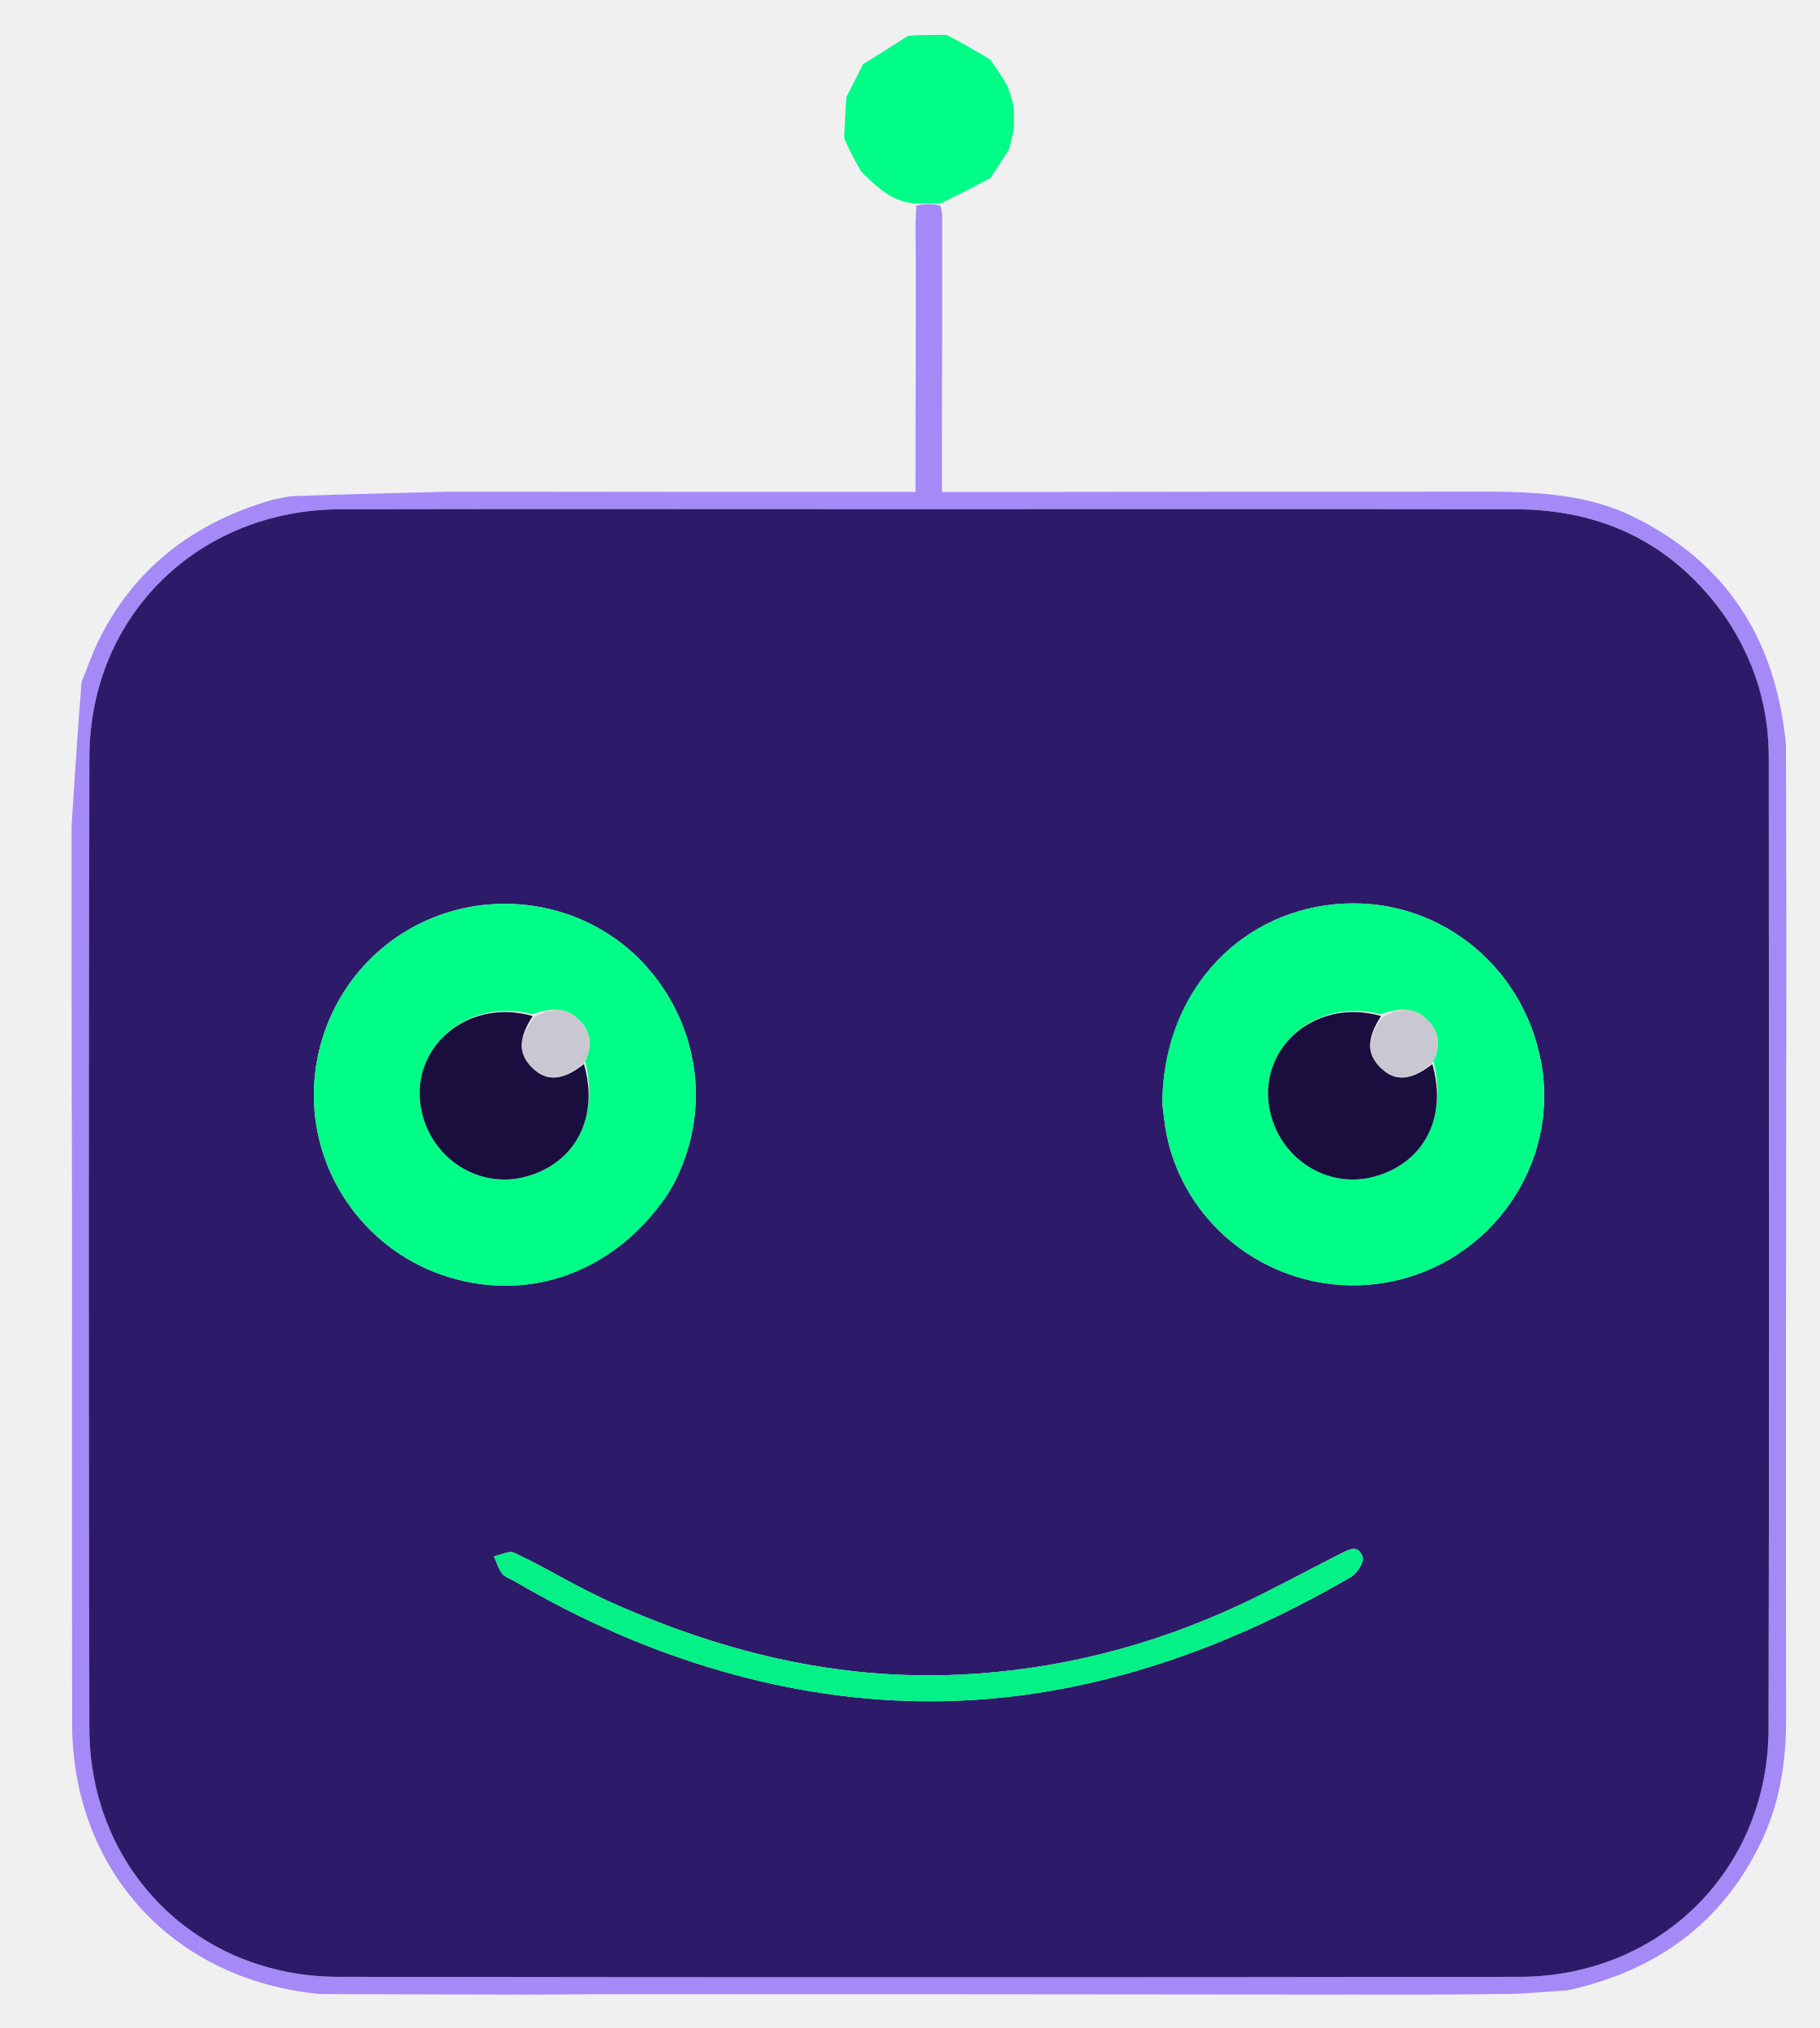
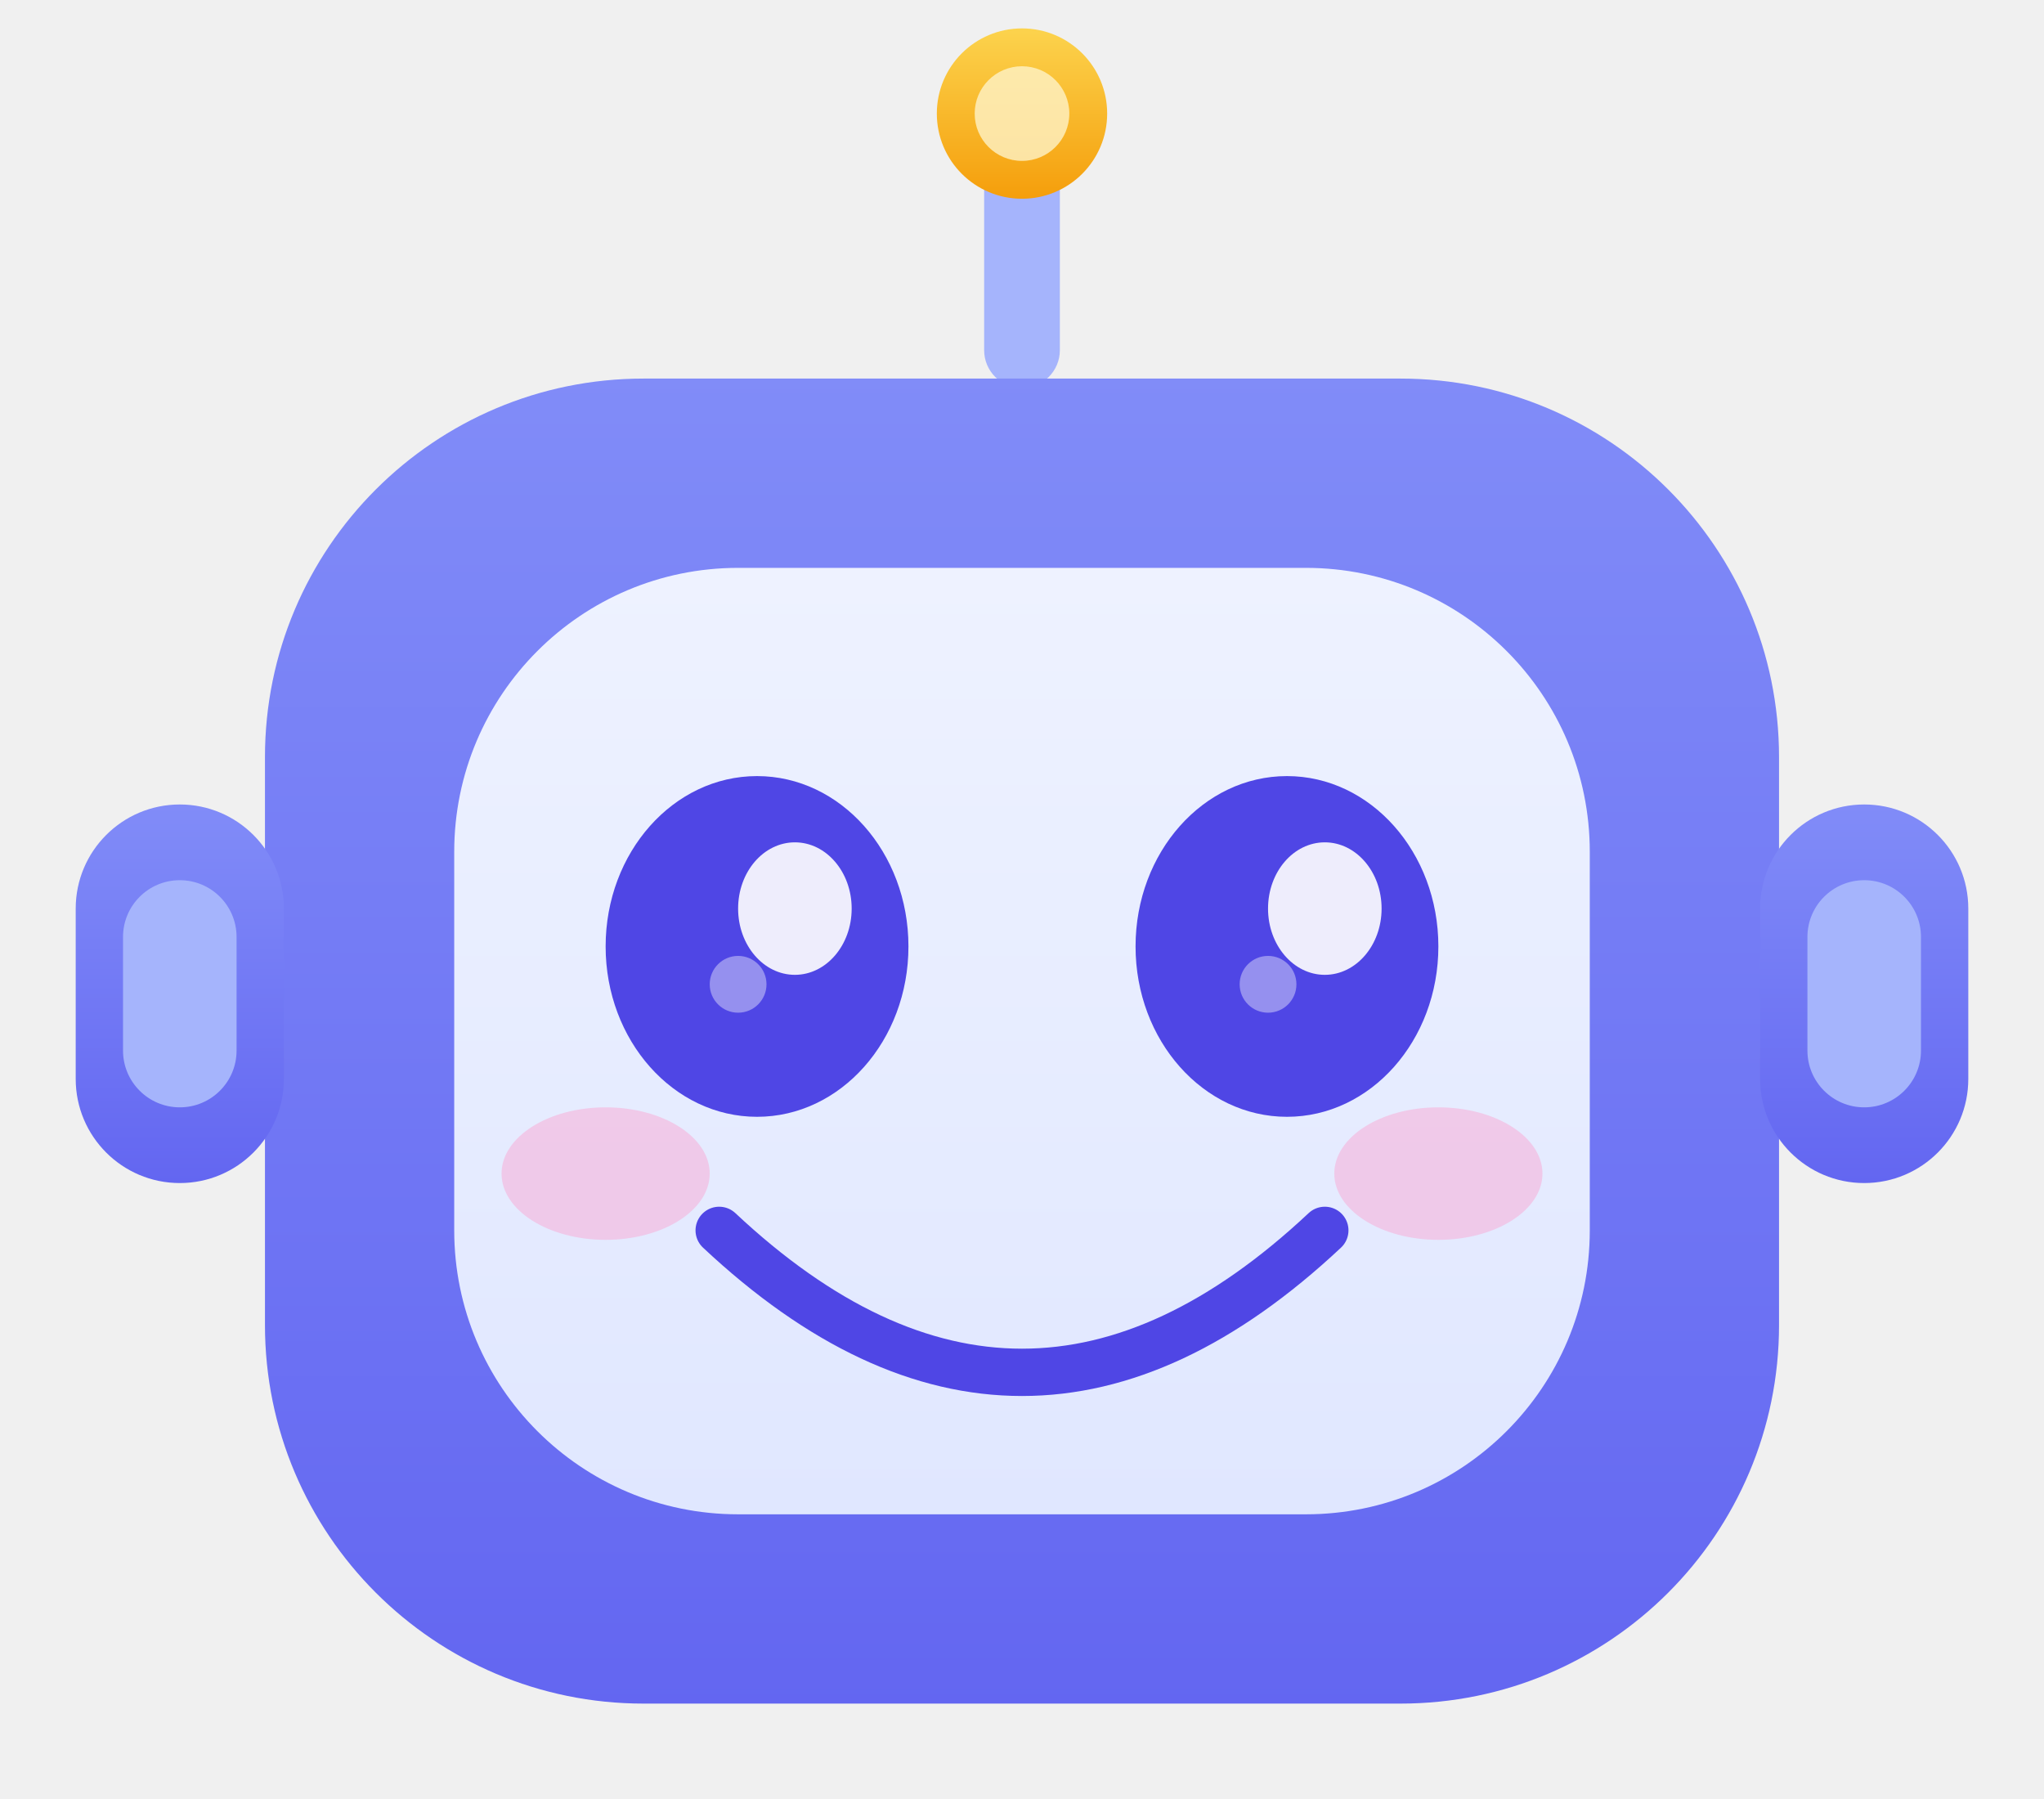
- <svg xmlns="http://www.w3.org/2000/svg" version="1.1" width="100%" viewBox="282 163 429 478" xml:space="preserve">
-   <path fill="#00FD88" opacity="1" stroke="none" d=" M505.166,171.215     C508.75,173.08 511.917,174.955 515.377,176.975     C516.849,178.963 518.029,180.805 519.491,183.243     C520.206,185.225 520.638,186.612 521.022,188.414     C521.027,190.22 521.08,191.61 521.018,193.354     C520.615,195.139 520.327,196.57 519.819,198.26     C518.301,200.631 517.003,202.743 515.408,205     C511.405,207.12 507.699,209.094 503.567,211.019     C501.43,211.003 499.719,211.036 497.633,210.964     C492.042,210.428 488.612,207.022 484.972,203.36     C483.468,200.742 482.179,198.371 481.006,195.561     C481.194,192.121 481.267,189.119 481.539,185.841     C482.974,183.091 484.208,180.617 485.443,178.144     C488.905,175.98 492.368,173.816 496.124,171.429     C499.194,171.212 501.972,171.218 505.166,171.215 z" />
-   <path fill="#A489F7" opacity="1" stroke="none" d=" M497.825,215.994     C497.88,214.626 497.935,213.258 497.999,211.479     C499.719,211.036 501.43,211.003 503.577,211.386     C504.066,212.534 504.12,213.265 504.113,214.446     C504.092,217.93 504.133,220.963 504.113,224.461     C504.093,230.28 504.134,235.635 504.113,241.456     C504.05,254.151 504.05,266.38 504.05,278.963     C510.478,278.963 516.113,278.968 521.748,278.962     C559.168,278.918 596.587,278.871 634.466,278.881     C645.909,279.052 656.82,279.798 666.892,284.721     C689.073,295.563 700.621,313.712 703.025,338.464     C703.046,353.951 703.11,368.971 703.111,384.457     C703.037,446.145 702.995,507.367 703.049,568.59     C703.057,578.732 701.421,588.485 696.96,597.605     C687.711,616.514 672.31,627.538 651.592,632.113     C646.716,632.401 642.263,632.905 637.805,632.966     C625.541,633.135 613.275,633.119 600.544,633.117     C541.701,633.042 483.325,633.022 424.948,633.019     C418.963,633.019 412.979,633.121 406.528,633.124     C390.04,633.07 374.017,633.068 357.569,633.001     C322.858,629.807 299.058,603.809 299.002,569.25     C298.936,528.639 298.999,488.027 298.976,447.416     C298.966,430.941 298.878,414.467 298.88,397.527     C298.898,384.04 298.861,371.018 298.881,357.53     C299.631,346.043 300.325,335.022 301.234,323.705     C302.596,320.491 303.566,317.49 304.917,314.67     C313.364,297.037 327.48,286.209 346.389,280.741     C348.247,280.469 349.701,279.98 351.171,279.93     C363.443,279.515 375.719,279.182 388.458,278.887     C425.107,278.95 461.29,278.95 497.824,278.95     C497.824,268.861 497.824,259.425 497.88,249.524     C497.899,242.704 497.862,236.349 497.883,229.532     C497.903,224.712 497.864,220.353 497.825,215.994 M688.515,308.05     C676.436,290.946 659.638,283.062 638.993,283.032     C590.437,282.963 541.881,283.01 493.325,283.01     C449.665,283.01 406.005,282.937 362.344,283.034     C328.766,283.108 303.163,308.115 303.075,341.464     C302.873,417.785 302.892,494.108 303.066,570.43     C303.142,603.6 328.515,628.889 361.738,628.94     C454.557,629.083 547.377,629.075 640.197,628.944     C673.406,628.897 698.843,603.654 698.927,570.495     C699.121,494.173 699,417.851 698.977,341.529     C698.973,329.57 695.59,318.6 688.515,308.05 z" />
-   <path fill="#2D1B69" opacity="1" stroke="none" d=" M688.708,308.359     C695.59,318.6 698.973,329.57 698.977,341.529     C699,417.851 699.121,494.173 698.927,570.495     C698.843,603.654 673.406,628.897 640.197,628.944     C547.377,629.075 454.557,629.083 361.738,628.94     C328.515,628.889 303.142,603.6 303.066,570.43     C302.892,494.108 302.873,417.785 303.075,341.464     C303.163,308.115 328.766,283.108 362.344,283.034     C406.005,282.937 449.665,283.01 493.325,283.01     C541.881,283.01 590.437,282.963 638.993,283.032     C659.638,283.062 676.436,290.946 688.708,308.359 M556.028,423.332     C556.341,425.636 556.533,427.965 556.985,430.241     C561.727,454.085 585.231,469.728 609.397,465.161     C633.535,460.6 649.702,437.324 645.318,413.446     C641.003,389.946 620.131,373.911 596.75,376.133     C573.174,378.373 556.103,397.756 556.028,423.332 M439.232,444.712     C439.742,443.854 440.29,443.017 440.756,442.135     C449.623,425.351 447.169,405.299 434.501,390.936     C422.308,377.113 402.248,372.314 384.742,379.033     C367.357,385.705 355.905,402.568 355.998,421.356     C356.094,440.905 369.035,458.275 387.774,464.007     C407.153,469.936 426.815,462.75 439.232,444.712 M423.941,539.714     C422.02,538.749 420.082,537.815 418.181,536.811     C413.196,534.178 408.307,531.34 403.192,528.99     C401.991,528.439 400.05,529.498 398.449,529.816     C399.069,531.193 399.484,532.726 400.376,533.893     C401.027,534.744 402.309,535.111 403.308,535.697     C418.847,544.821 435.236,552.065 452.548,557.004     C478.173,564.313 504.188,566.083 530.528,561.388     C555.511,556.936 578.569,547.395 600.409,534.743     C601.866,533.898 603.636,531.185 603.245,530.015     C602.124,526.666 599.515,528.468 597.504,529.48     C589.645,533.432 581.941,537.71 573.966,541.408     C553.131,551.07 531.185,556.639 508.243,557.715     C478.884,559.091 451.175,552.211 423.941,539.714 z" />
-   <path fill="#00FD88" opacity="1" stroke="none" d=" M556.015,422.865     C556.103,397.756 573.174,378.373 596.75,376.133     C620.131,373.911 641.003,389.946 645.318,413.446     C649.702,437.324 633.535,460.6 609.397,465.161     C585.231,469.728 561.727,454.085 556.985,430.241     C556.533,427.965 556.341,425.636 556.015,422.865 M607.388,402.056     C591.822,397.954 577.897,410.499 581.498,425.38     C584.176,436.446 595.132,443.192 605.835,440.365     C617.64,437.248 623.32,426.333 619.906,413.067     C621.637,409.596 621.368,406.359 618.63,403.521     C615.507,400.283 611.923,400.556 607.388,402.056 z" />
-   <path fill="#00FD88" opacity="1" stroke="none" d=" M439.047,445.024     C426.815,462.75 407.153,469.936 387.774,464.007     C369.035,458.275 356.094,440.905 355.998,421.356     C355.905,402.568 367.357,385.705 384.742,379.033     C402.248,372.314 422.308,377.113 434.501,390.936     C447.169,405.299 449.623,425.351 440.756,442.135     C440.29,443.017 439.742,443.854 439.047,445.024 M419.92,413.077     C421.646,409.602 421.362,406.362 418.631,403.524     C415.511,400.282 411.924,400.556 407.388,402.056     C391.822,397.954 377.897,410.499 381.498,425.38     C384.176,436.446 395.132,443.192 405.835,440.365     C417.64,437.248 423.32,426.333 419.92,413.077 z" />
-   <path fill="#03F186" opacity="1" stroke="none" d=" M424.291,539.864     C451.175,552.211 478.884,559.091 508.243,557.715     C531.185,556.639 553.131,551.07 573.966,541.408     C581.941,537.71 589.645,533.432 597.504,529.48     C599.515,528.468 602.124,526.666 603.245,530.015     C603.636,531.185 601.866,533.898 600.409,534.743     C578.569,547.395 555.511,556.936 530.528,561.388     C504.188,566.083 478.173,564.313 452.548,557.004     C435.236,552.065 418.847,544.821 403.308,535.697     C402.309,535.111 401.027,534.744 400.376,533.893     C399.484,532.726 399.069,531.193 398.449,529.816     C400.05,529.498 401.991,528.439 403.192,528.99     C408.307,531.34 413.196,534.178 418.181,536.811     C420.082,537.815 422.02,538.749 424.291,539.864 z" />
-   <path fill="#1A0E3F" opacity="1" stroke="none" d=" M619.659,413.801     C623.32,426.333 617.64,437.248 605.835,440.365     C595.132,443.192 584.176,436.446 581.498,425.38     C577.897,410.499 591.822,397.954 607.597,402.483     C604.203,407.678 604.1,411.362 607.478,414.662     C610.91,418.015 614.63,417.752 619.659,413.801 z" />
-   <path fill="#C9C8D2" opacity="1" stroke="none" d=" M619.782,413.434     C614.63,417.752 610.91,418.015 607.478,414.662     C604.1,411.362 604.203,407.678 608.003,402.625     C611.923,400.556 615.507,400.283 618.63,403.521     C621.368,406.359 621.637,409.596 619.782,413.434 z" />
-   <path fill="#1A0E3F" opacity="1" stroke="none" d=" M419.659,413.801     C423.32,426.333 417.64,437.248 405.835,440.365     C395.132,443.192 384.176,436.446 381.498,425.38     C377.897,410.499 391.822,397.954 407.597,402.483     C404.203,407.678 404.1,411.363 407.479,414.663     C410.911,418.015 414.656,417.75 419.659,413.801 z" />
-   <path fill="#C9C8D2" opacity="1" stroke="none" d=" M419.79,413.439     C414.656,417.75 410.911,418.015 407.479,414.663     C404.1,411.363 404.203,407.678 408.003,402.625     C411.924,400.556 415.511,400.282 418.631,403.524     C421.362,406.362 421.646,409.602 419.79,413.439 z" />
+ <svg xmlns="http://www.w3.org/2000/svg" viewBox="40 20 432 380">
+   <defs>
+     <linearGradient id="bg" x1="0" y1="0" x2="0" y2="1">
+       <stop offset="0%" stop-color="#818CF8" />
+       <stop offset="100%" stop-color="#6366F1" />
+     </linearGradient>
+     <linearGradient id="fg" x1="0" y1="0" x2="0" y2="1">
+       <stop offset="0%" stop-color="#EEF2FF" />
+       <stop offset="100%" stop-color="#E0E7FF" />
+     </linearGradient>
+     <linearGradient id="ag" x1="0" y1="0" x2="0" y2="1">
+       <stop offset="0%" stop-color="#FCD34D" />
+       <stop offset="100%" stop-color="#F59E0B" />
+     </linearGradient>
+   </defs>
+   <rect x="248" y="52" width="16" height="50" rx="8" fill="#A5B4FC" />
+   <circle cx="256" cy="44" r="18" fill="url(#ag)" />
+   <circle cx="256" cy="44" r="10" fill="#FEF3C7" opacity="0.8" />
+   <rect x="96" y="100" width="320" height="280" rx="80" fill="url(#bg)" />
+   <rect x="136" y="140" width="240" height="200" rx="60" fill="url(#fg)" />
+   <ellipse cx="200" cy="220" rx="32" ry="36" fill="#4F46E5" />
+   <ellipse cx="208" cy="212" rx="12" ry="14" fill="white" opacity="0.9" />
+   <ellipse cx="196" cy="228" rx="6" ry="6" fill="white" opacity="0.4" />
+   <ellipse cx="312" cy="220" rx="32" ry="36" fill="#4F46E5" />
+   <ellipse cx="320" cy="212" rx="12" ry="14" fill="white" opacity="0.9" />
+   <ellipse cx="308" cy="228" rx="6" ry="6" fill="white" opacity="0.4" />
+   <path d="M192 280 Q256 340 320 280" stroke="#4F46E5" stroke-width="10" fill="none" stroke-linecap="round" />
+   <ellipse cx="168" cy="268" rx="22" ry="14" fill="#F9A8D4" opacity="0.5" />
+   <ellipse cx="344" cy="268" rx="22" ry="14" fill="#F9A8D4" opacity="0.5" />
+   <rect x="56" y="190" width="44" height="80" rx="22" fill="url(#bg)" />
+   <rect x="66" y="206" width="24" height="48" rx="12" fill="#A5B4FC" />
+   <rect x="412" y="190" width="44" height="80" rx="22" fill="url(#bg)" />
+   <rect x="422" y="206" width="24" height="48" rx="12" fill="#A5B4FC" />
</svg>
